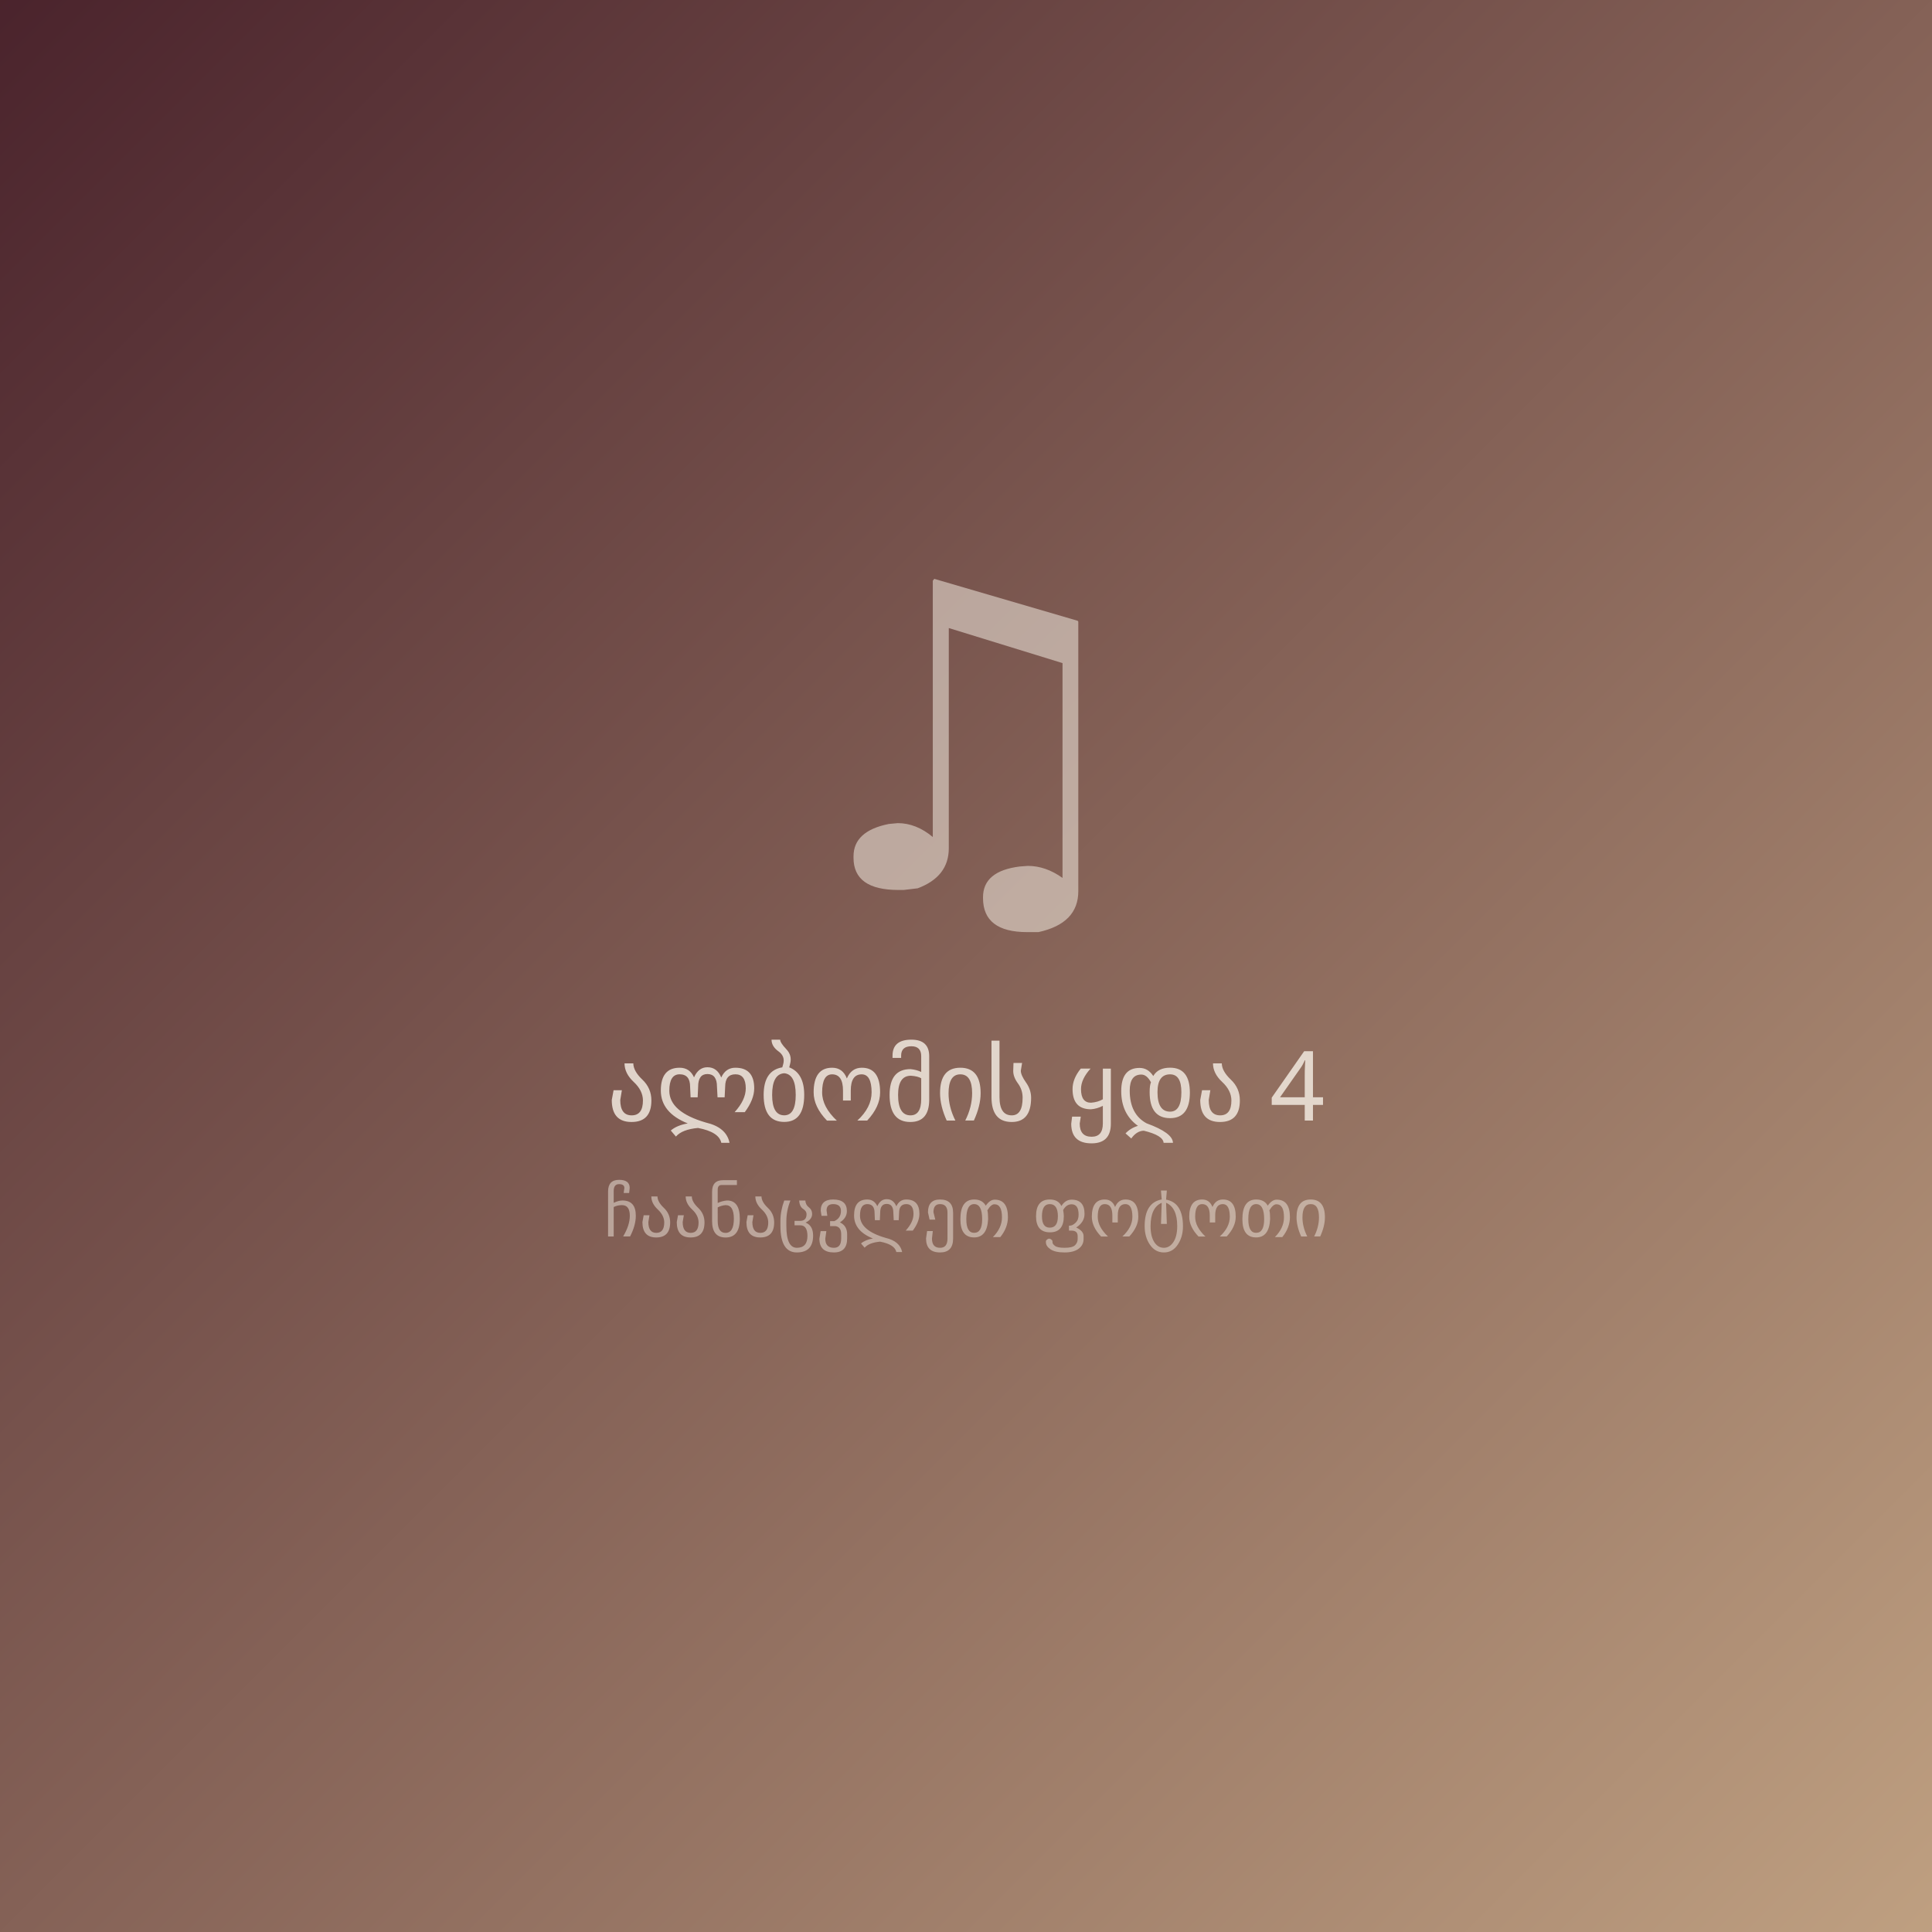
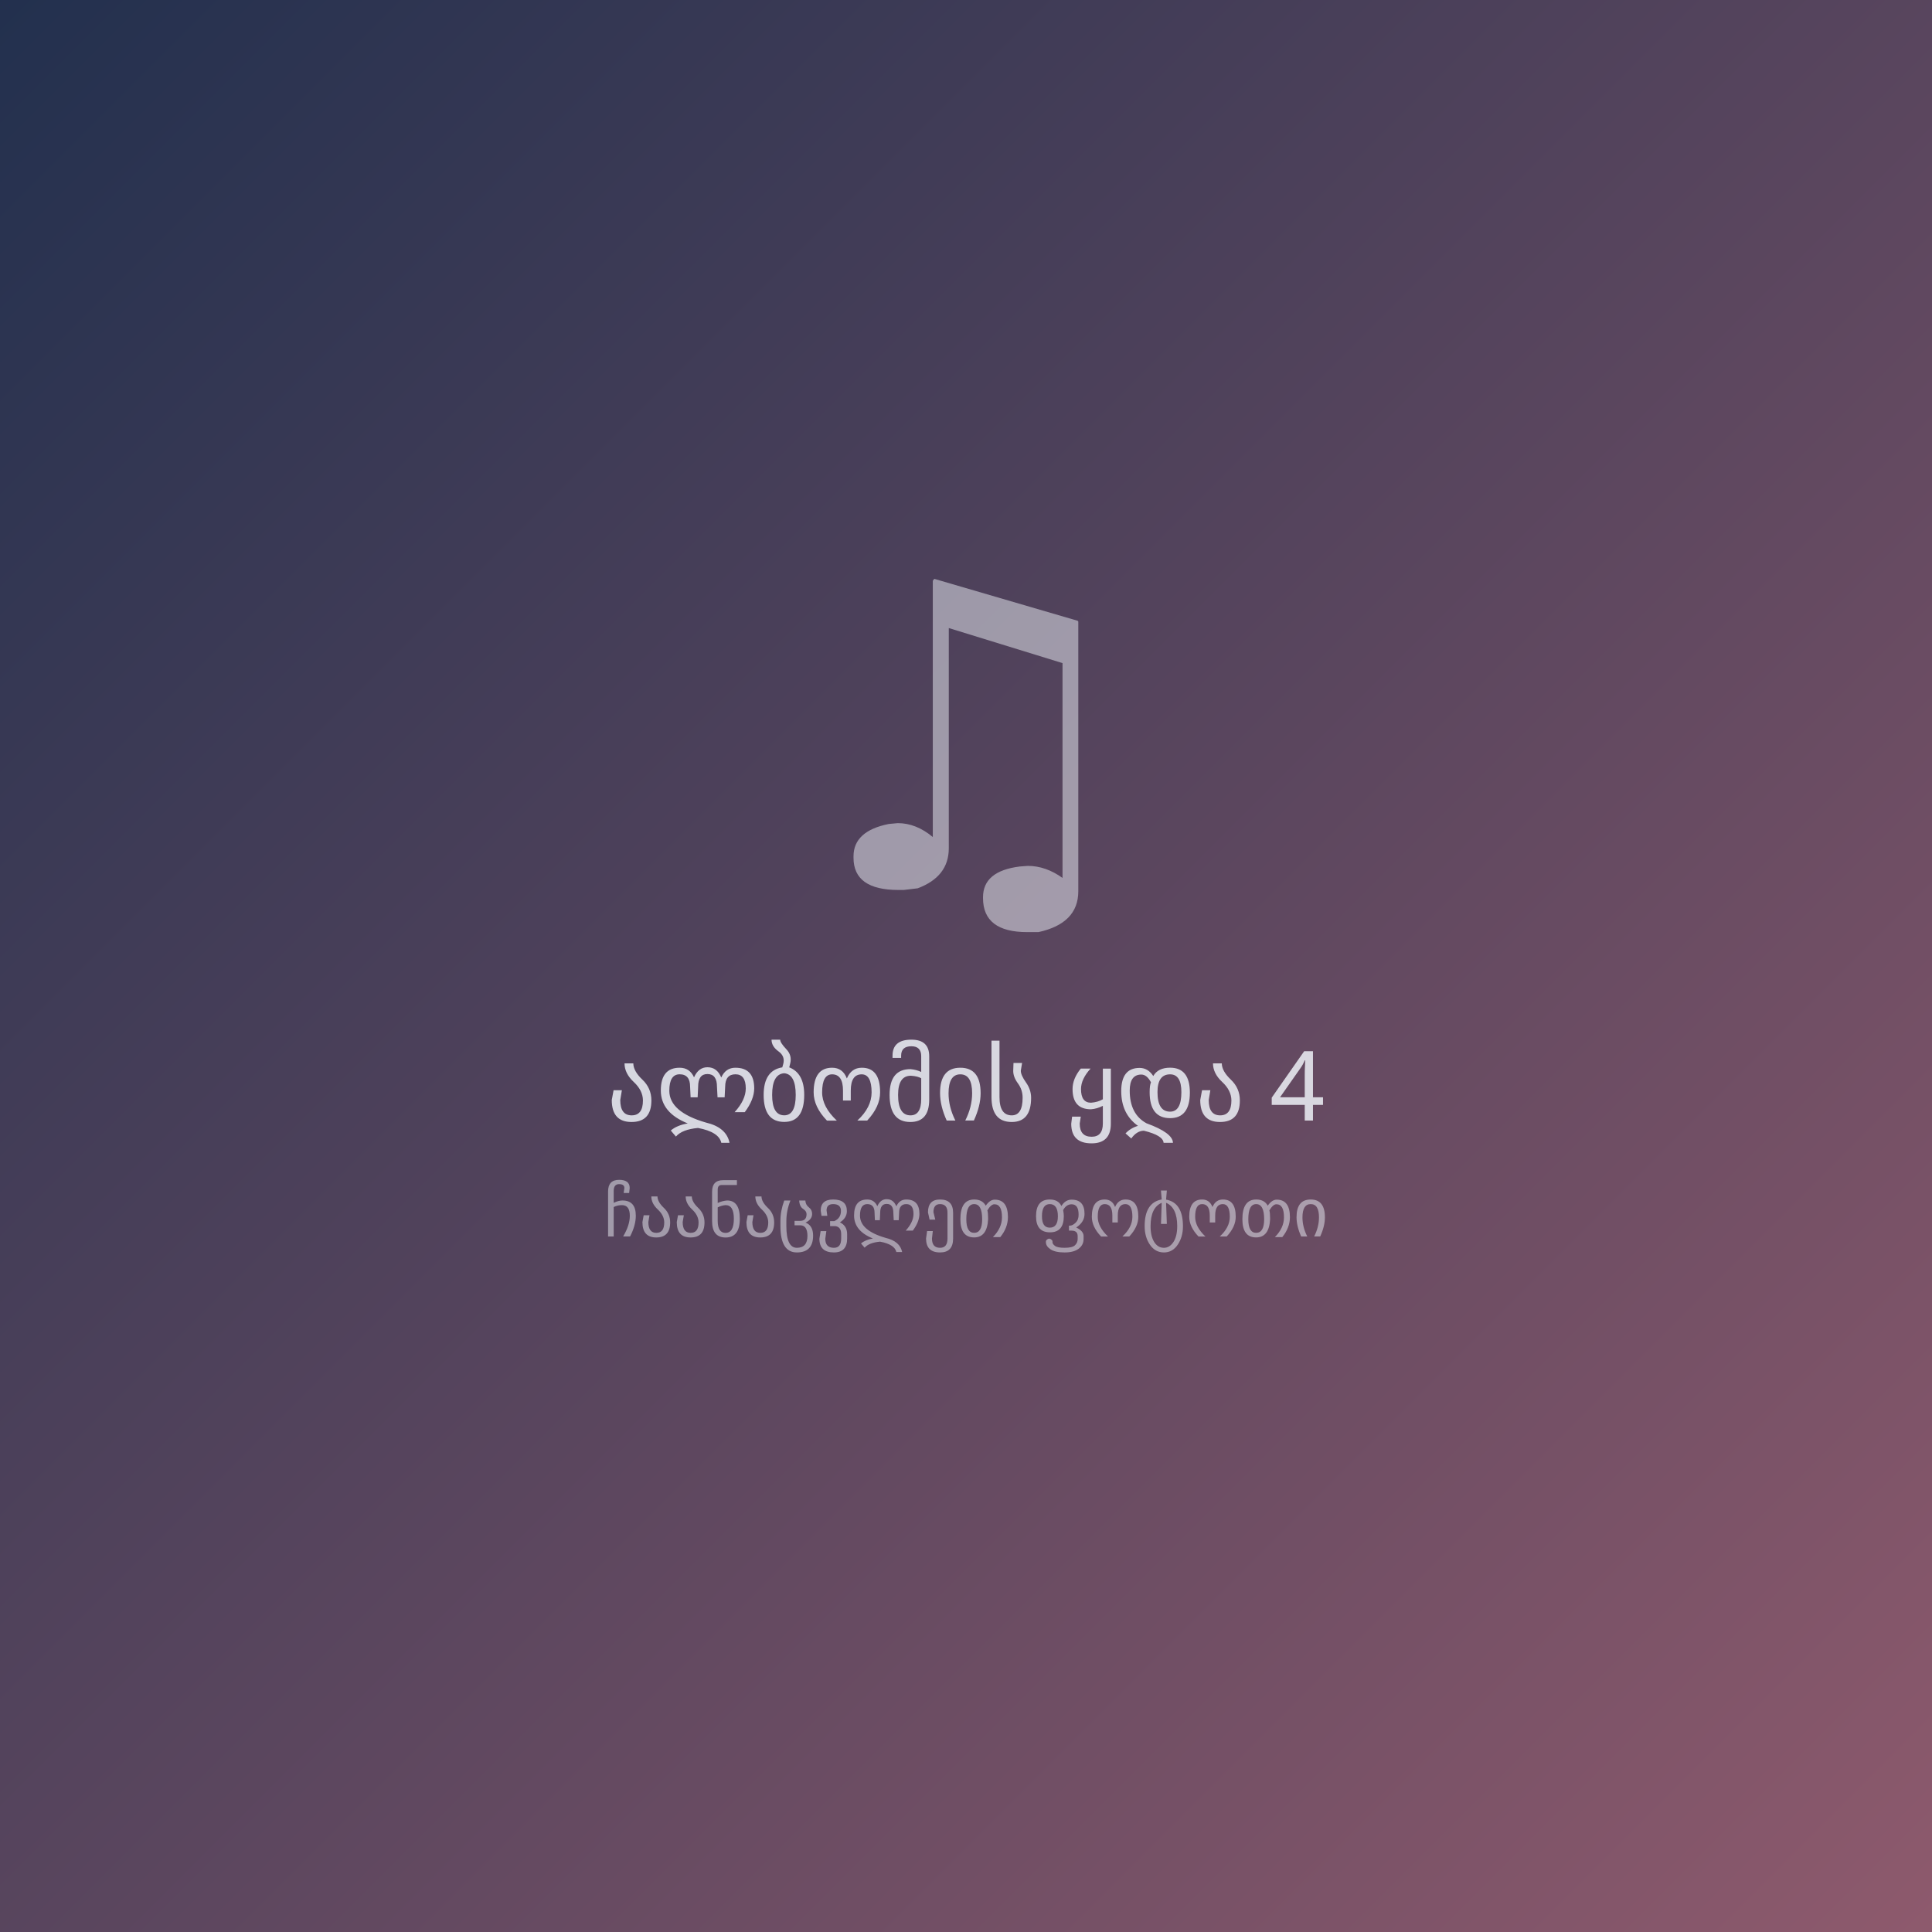
<svg xmlns="http://www.w3.org/2000/svg" width="800" height="800" viewBox="0 0 800 800">
  <defs>
    <linearGradient id="g" x1="0" y1="0" x2="1" y2="1">
-       <stop offset="0" stop-color="#4A232C" />
-       <stop offset="1" stop-color="#BFA081" />
+       <stop offset="0" stop-color="#22304E" />
+       <stop offset="1" stop-color="#8E5A6D" />
    </linearGradient>
  </defs>
  <rect width="800" height="800" fill="url(#g)" />
-   <text x="50%" y="46%" text-anchor="middle" font-family="Georgia,serif" font-size="176" fill="#F1E9DF" opacity="0.55">♫</text>
-   <text x="50%" y="58%" text-anchor="middle" font-family="sans-serif" font-size="40" fill="#F1E9DF" opacity="0.85">ალბომის ყდა 4</text>
-   <text x="50%" y="64%" text-anchor="middle" font-family="sans-serif" font-size="28" fill="#F1E9DF" opacity="0.5">ჩაანაცვლეთ ფოტოთი</text>
+   <text x="50%" y="46%" text-anchor="middle" font-family="Georgia,serif" font-size="176" fill="#EDF1F7" opacity="0.5">♫</text>
+   <text x="50%" y="58%" text-anchor="middle" font-family="sans-serif" font-size="40" fill="#EDF1F7" opacity="0.85">ალბომის ყდა 4</text>
+   <text x="50%" y="64%" text-anchor="middle" font-family="sans-serif" font-size="28" fill="#EDF1F7" opacity="0.5">ჩაანაცვლეთ ფოტოთი</text>
</svg>
